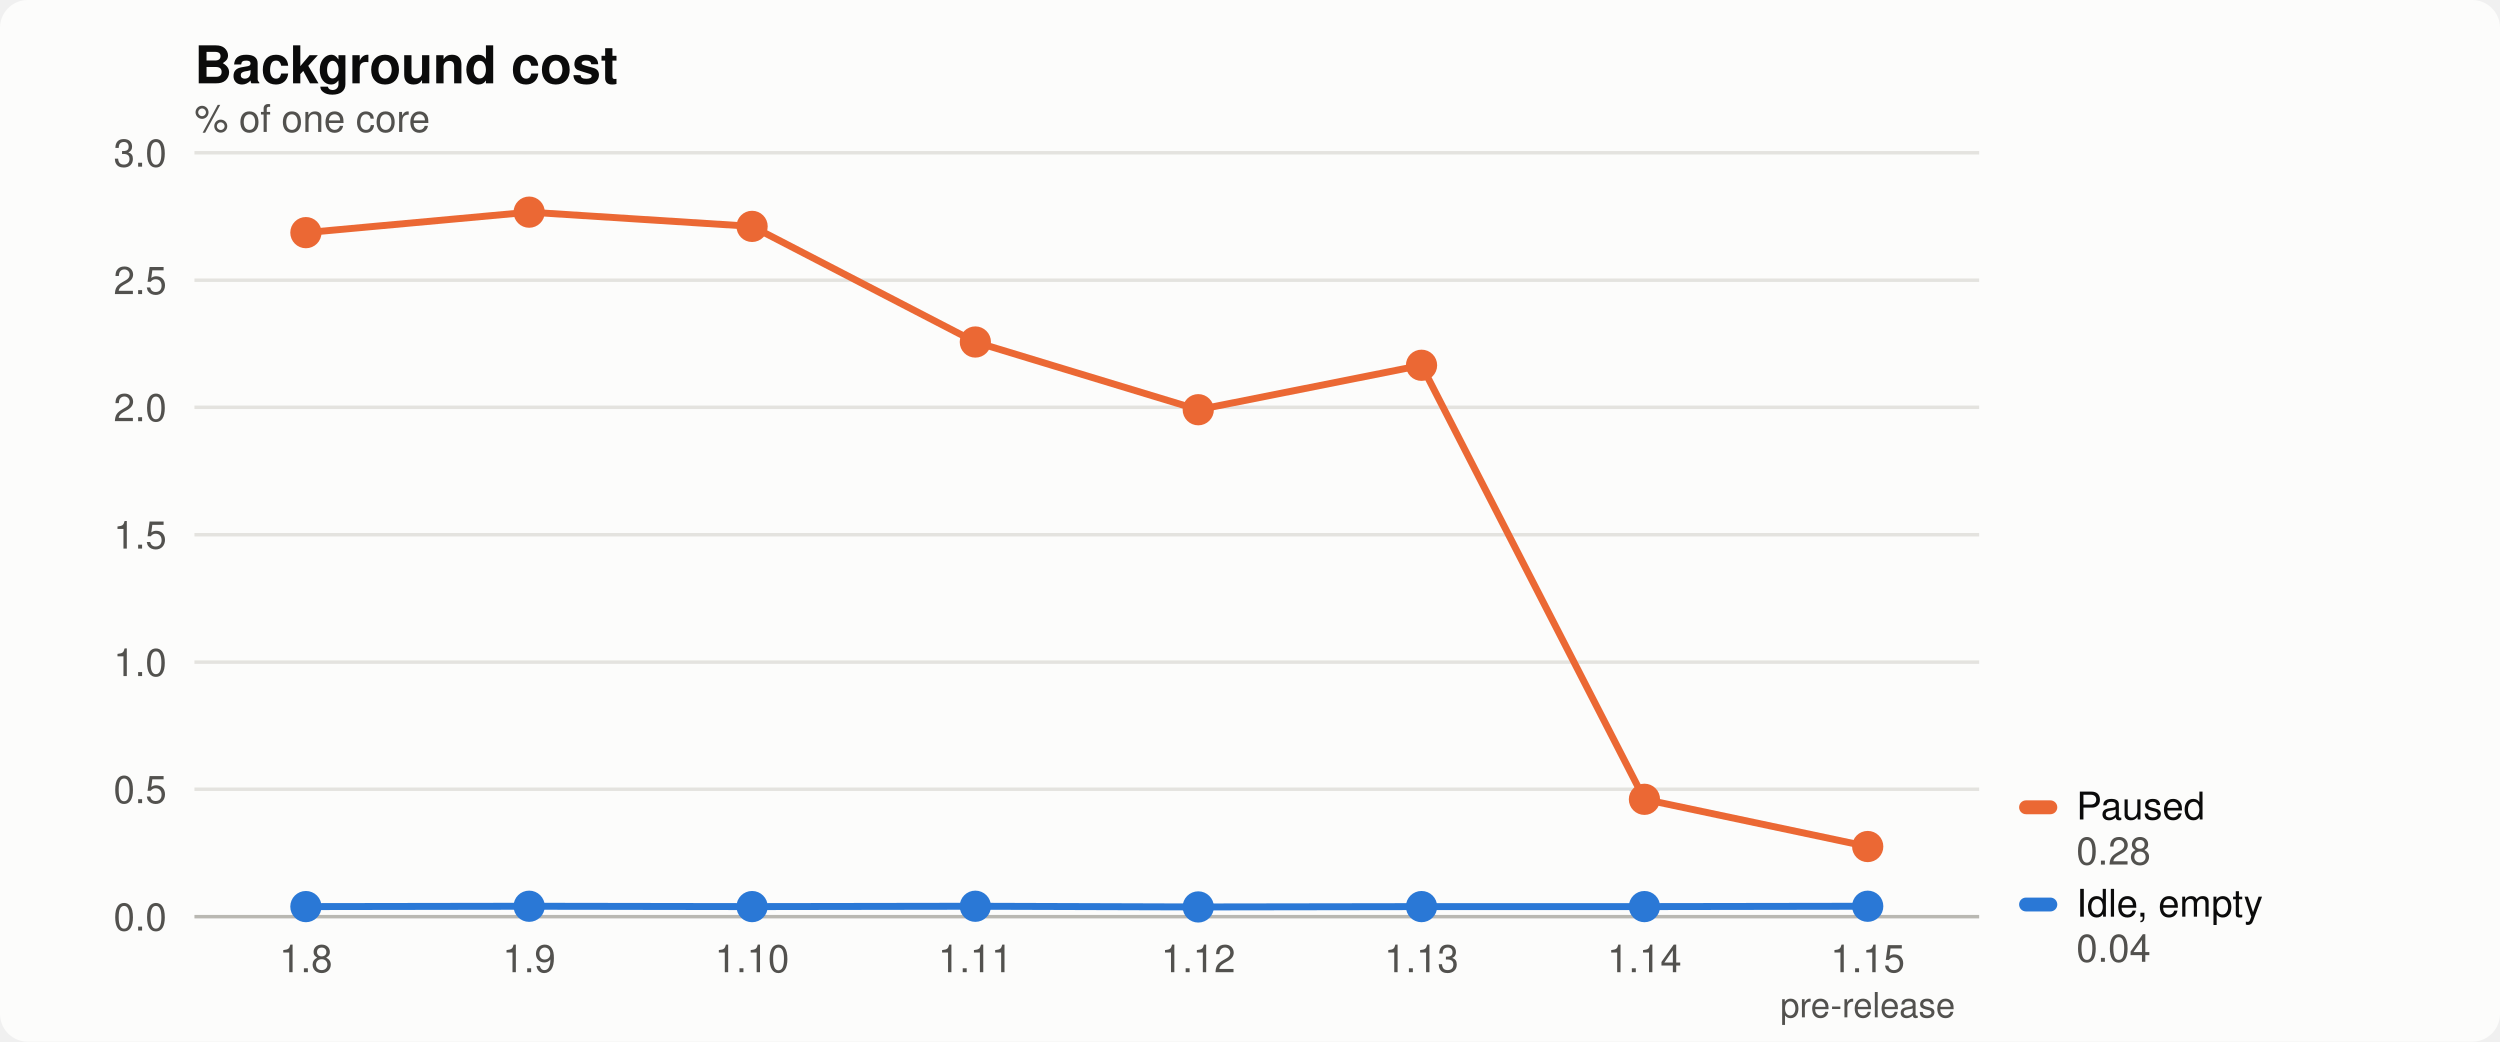
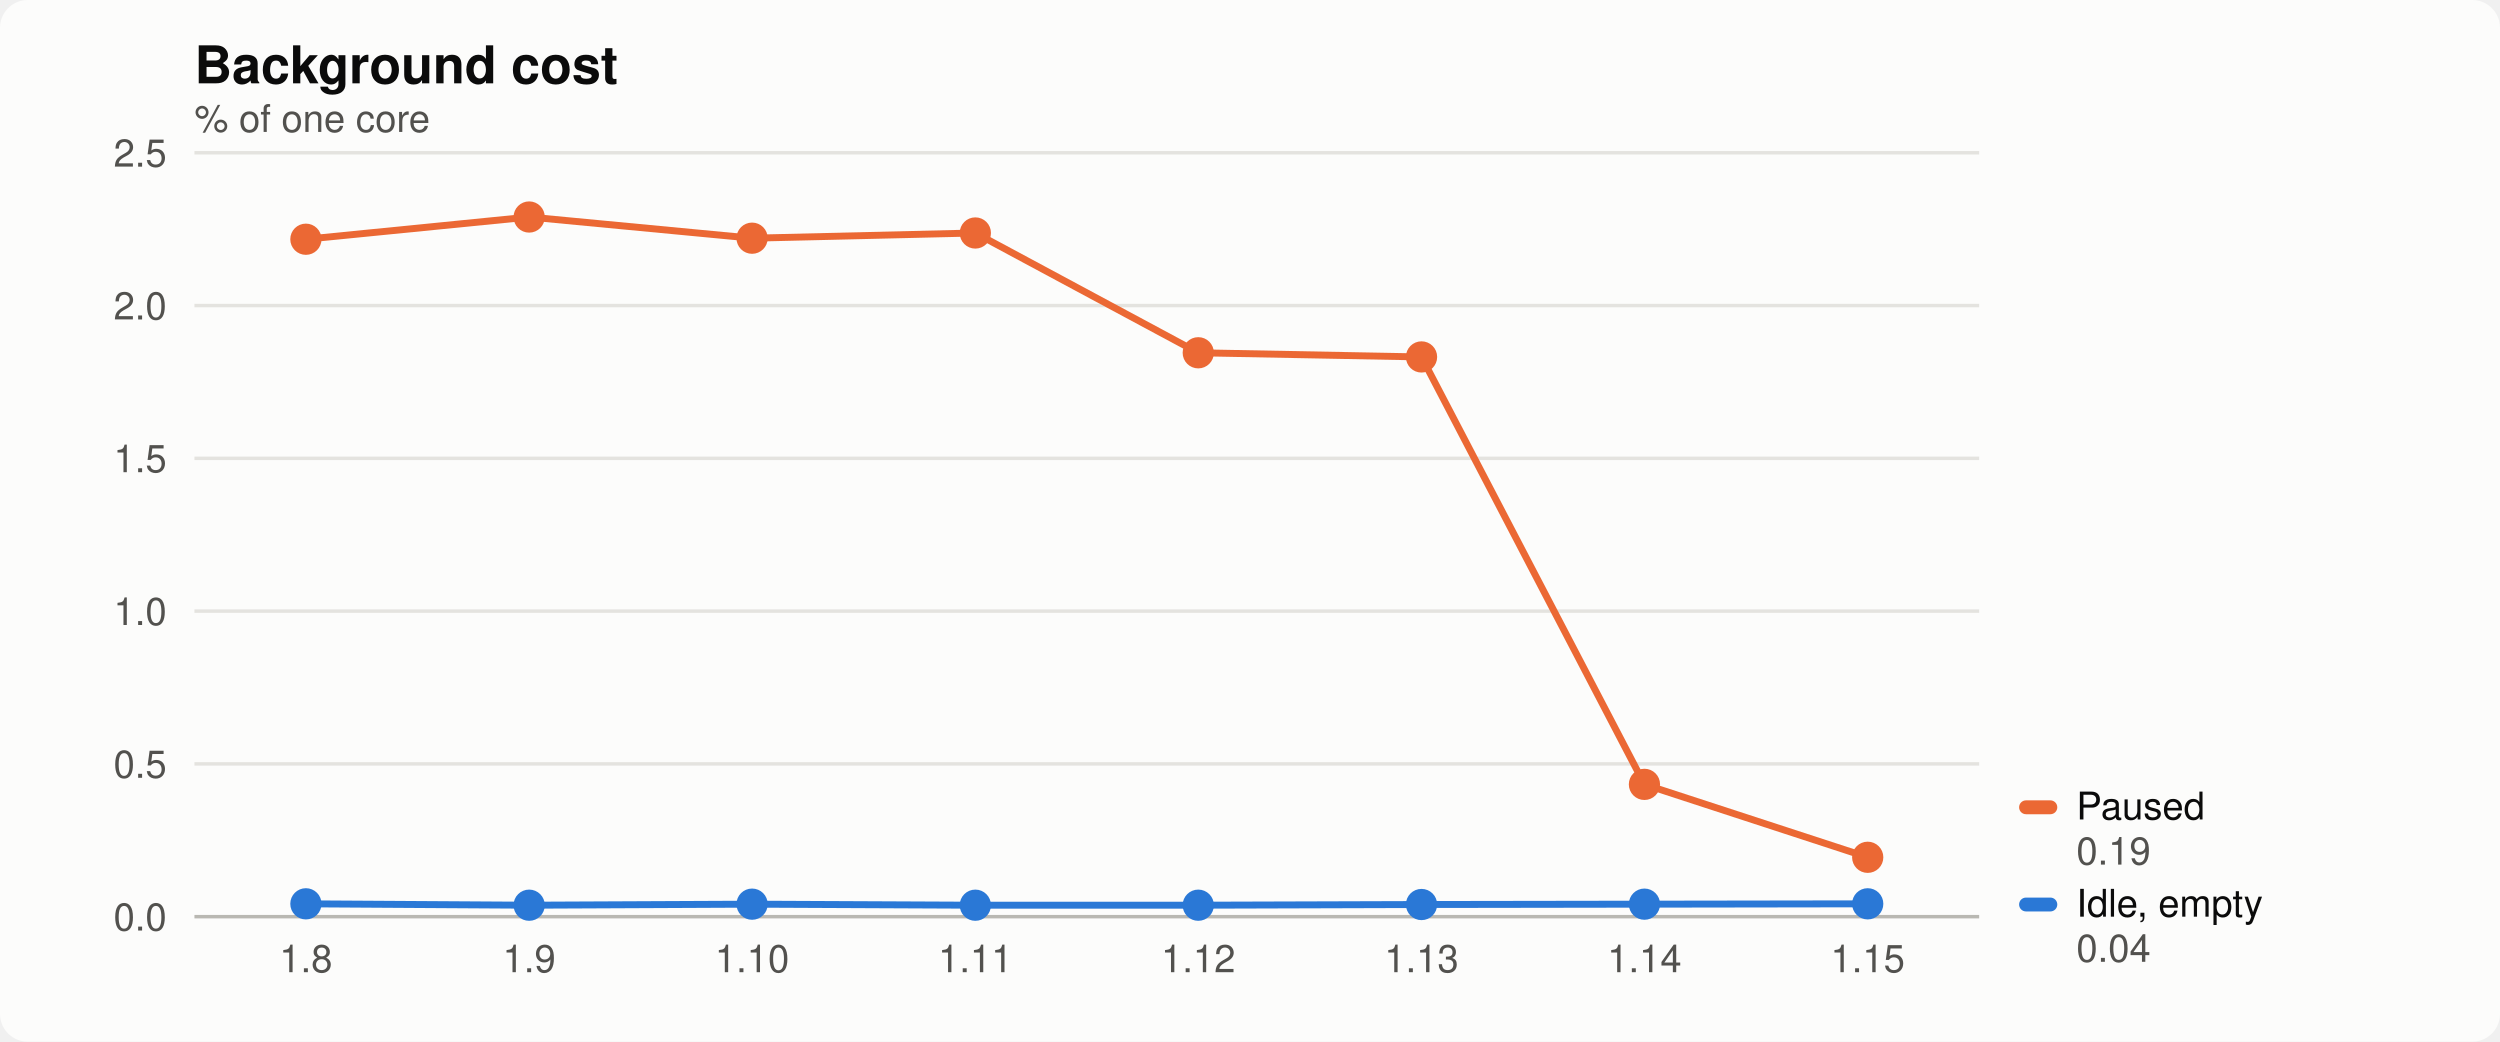
<svg xmlns="http://www.w3.org/2000/svg" viewBox="0 0 720 300" width="720" height="300" font-family="-apple-system,BlinkMacSystemFont,Segoe UI,Helvetica,Arial,sans-serif" role="img" aria-label="Background cost">
  <style>.bg{fill:#fcfcfb}.t{fill:#0b0b0b}.m{fill:#52514e}.g{stroke:#e4e3df}.a{stroke:#b9b8b2}.s0{stroke:#2a78d6;fill:#2a78d6}.s1{stroke:#eb6834;fill:#eb6834}.s2{stroke:#1baf7a;fill:#1baf7a}.s3{stroke:#eda100;fill:#eda100}@media (prefers-color-scheme:dark){.bg{fill:#1a1a19}.t{fill:#ffffff}.m{fill:#c3c2b7}.g{stroke:#2f2f2d}.a{stroke:#555550}.s0{stroke:#3987e5;fill:#3987e5}.s1{stroke:#d95926;fill:#d95926}.s2{stroke:#199e70;fill:#199e70}.s3{stroke:#c98500;fill:#c98500}}.l{fill:none;stroke-width:2;stroke-linejoin:round;stroke-linecap:round}</style>
  <rect class="bg" width="720" height="300" rx="8" />
  <text class="t" x="56" y="24" font-size="15" font-weight="600">Background cost</text>
  <text class="m" x="56" y="38" font-size="11">% of one core</text>
  <line class="a" x1="56" x2="570" y1="264.0" y2="264.0" />
  <text class="m" x="48" y="268.0" font-size="11" text-anchor="end">0.0</text>
-   <line class="g" x1="56" x2="570" y1="227.3" y2="227.3" />
-   <text class="m" x="48" y="231.3" font-size="11" text-anchor="end">0.5</text>
-   <line class="g" x1="56" x2="570" y1="190.7" y2="190.7" />
-   <text class="m" x="48" y="194.7" font-size="11" text-anchor="end">1.0</text>
-   <line class="g" x1="56" x2="570" y1="154.0" y2="154.0" />
-   <text class="m" x="48" y="158.0" font-size="11" text-anchor="end">1.5</text>
-   <line class="g" x1="56" x2="570" y1="117.3" y2="117.3" />
-   <text class="m" x="48" y="121.3" font-size="11" text-anchor="end">2.0</text>
-   <line class="g" x1="56" x2="570" y1="80.7" y2="80.7" />
-   <text class="m" x="48" y="84.7" font-size="11" text-anchor="end">2.5</text>
+   <line class="g" x1="56" x2="570" y1="220.0" y2="220.0" />
+   <text class="m" x="48" y="224.0" font-size="11" text-anchor="end">0.5</text>
+   <line class="g" x1="56" x2="570" y1="176.0" y2="176.0" />
+   <text class="m" x="48" y="180.0" font-size="11" text-anchor="end">1.0</text>
+   <line class="g" x1="56" x2="570" y1="132.0" y2="132.0" />
+   <text class="m" x="48" y="136.0" font-size="11" text-anchor="end">1.5</text>
+   <line class="g" x1="56" x2="570" y1="88.0" y2="88.0" />
+   <text class="m" x="48" y="92.0" font-size="11" text-anchor="end">2.0</text>
  <line class="g" x1="56" x2="570" y1="44.0" y2="44.0" />
-   <text class="m" x="48" y="48.0" font-size="11" text-anchor="end">3.0</text>
+   <text class="m" x="48" y="48.0" font-size="11" text-anchor="end">2.5</text>
  <text class="m" x="88.1" y="280" font-size="11" text-anchor="middle">1.8</text>
  <text class="m" x="152.4" y="280" font-size="11" text-anchor="middle">1.9</text>
  <text class="m" x="216.6" y="280" font-size="11" text-anchor="middle">1.10</text>
  <text class="m" x="280.9" y="280" font-size="11" text-anchor="middle">1.11</text>
  <text class="m" x="345.1" y="280" font-size="11" text-anchor="middle">1.12</text>
  <text class="m" x="409.4" y="280" font-size="11" text-anchor="middle">1.13</text>
  <text class="m" x="473.6" y="280" font-size="11" text-anchor="middle">1.14</text>
  <text class="m" x="537.9" y="280" font-size="11" text-anchor="middle">1.15</text>
-   <text class="m" x="537.9" y="293" font-size="10" text-anchor="middle">pre-release</text>
-   <path class="l s0" d="M88.1,261.1 L152.4,261.0 L216.6,261.1 L280.9,261.0 L345.1,261.2 L409.4,261.1 L473.6,261.1 L537.9,261.0" />
-   <circle class="s0" cx="88.1" cy="261.1" r="4" stroke="none" />
-   <circle class="s0" cx="152.4" cy="261.0" r="4" stroke="none" />
-   <circle class="s0" cx="216.6" cy="261.1" r="4" stroke="none" />
-   <circle class="s0" cx="280.9" cy="261.0" r="4" stroke="none" />
-   <circle class="s0" cx="345.1" cy="261.2" r="4" stroke="none" />
-   <circle class="s0" cx="409.4" cy="261.1" r="4" stroke="none" />
-   <circle class="s0" cx="473.6" cy="261.1" r="4" stroke="none" />
-   <circle class="s0" cx="537.9" cy="261.0" r="4" stroke="none" />
-   <path class="l s1" d="M88.1,67.0 L152.4,61.1 L216.6,65.2 L280.9,98.5 L345.1,118.0 L409.4,105.2 L473.6,230.2 L537.9,243.8" />
-   <circle class="s1" cx="88.1" cy="67.0" r="4" stroke="none" />
-   <circle class="s1" cx="152.4" cy="61.1" r="4" stroke="none" />
-   <circle class="s1" cx="216.6" cy="65.2" r="4" stroke="none" />
-   <circle class="s1" cx="280.9" cy="98.5" r="4" stroke="none" />
-   <circle class="s1" cx="345.1" cy="118.0" r="4" stroke="none" />
-   <circle class="s1" cx="409.4" cy="105.2" r="4" stroke="none" />
-   <circle class="s1" cx="473.6" cy="230.2" r="4" stroke="none" />
-   <circle class="s1" cx="537.9" cy="243.8" r="4" stroke="none" />
+   <path class="l s0" d="M88.1,260.3 L152.4,260.7 L216.6,260.4 L280.9,260.7 L345.1,260.7 L409.4,260.5 L473.6,260.4 L537.9,260.3" />
+   <circle class="s0" cx="88.1" cy="260.3" r="4" stroke="none" />
+   <circle class="s0" cx="152.4" cy="260.7" r="4" stroke="none" />
+   <circle class="s0" cx="216.6" cy="260.4" r="4" stroke="none" />
+   <circle class="s0" cx="280.9" cy="260.7" r="4" stroke="none" />
+   <circle class="s0" cx="345.1" cy="260.7" r="4" stroke="none" />
+   <circle class="s0" cx="409.4" cy="260.5" r="4" stroke="none" />
+   <circle class="s0" cx="473.6" cy="260.4" r="4" stroke="none" />
+   <circle class="s0" cx="537.9" cy="260.3" r="4" stroke="none" />
+   <path class="l s1" d="M88.1,68.9 L152.4,62.5 L216.6,68.6 L280.9,67.1 L345.1,101.6 L409.4,102.8 L473.6,225.9 L537.9,246.9" />
+   <circle class="s1" cx="88.1" cy="68.9" r="4" stroke="none" />
+   <circle class="s1" cx="152.4" cy="62.5" r="4" stroke="none" />
+   <circle class="s1" cx="216.6" cy="68.6" r="4" stroke="none" />
+   <circle class="s1" cx="280.9" cy="67.1" r="4" stroke="none" />
+   <circle class="s1" cx="345.1" cy="101.6" r="4" stroke="none" />
+   <circle class="s1" cx="409.4" cy="102.8" r="4" stroke="none" />
+   <circle class="s1" cx="473.6" cy="225.9" r="4" stroke="none" />
+   <circle class="s1" cx="537.9" cy="246.9" r="4" stroke="none" />
  <rect class="s1" x="582" y="231.0" width="10" height="3" rx="1.5" stroke="none" />
  <text class="t" x="598" y="236.0" font-size="11">Paused</text>
-   <text class="m" x="598" y="249.0" font-size="11">0.28</text>
+   <text class="m" x="598" y="249.0" font-size="11">0.19</text>
  <rect class="s0" x="582" y="259.0" width="10" height="3" rx="1.5" stroke="none" />
  <text class="t" x="598" y="264.0" font-size="11">Idle, empty</text>
  <text class="m" x="598" y="277.0" font-size="11">0.04</text>
</svg>
